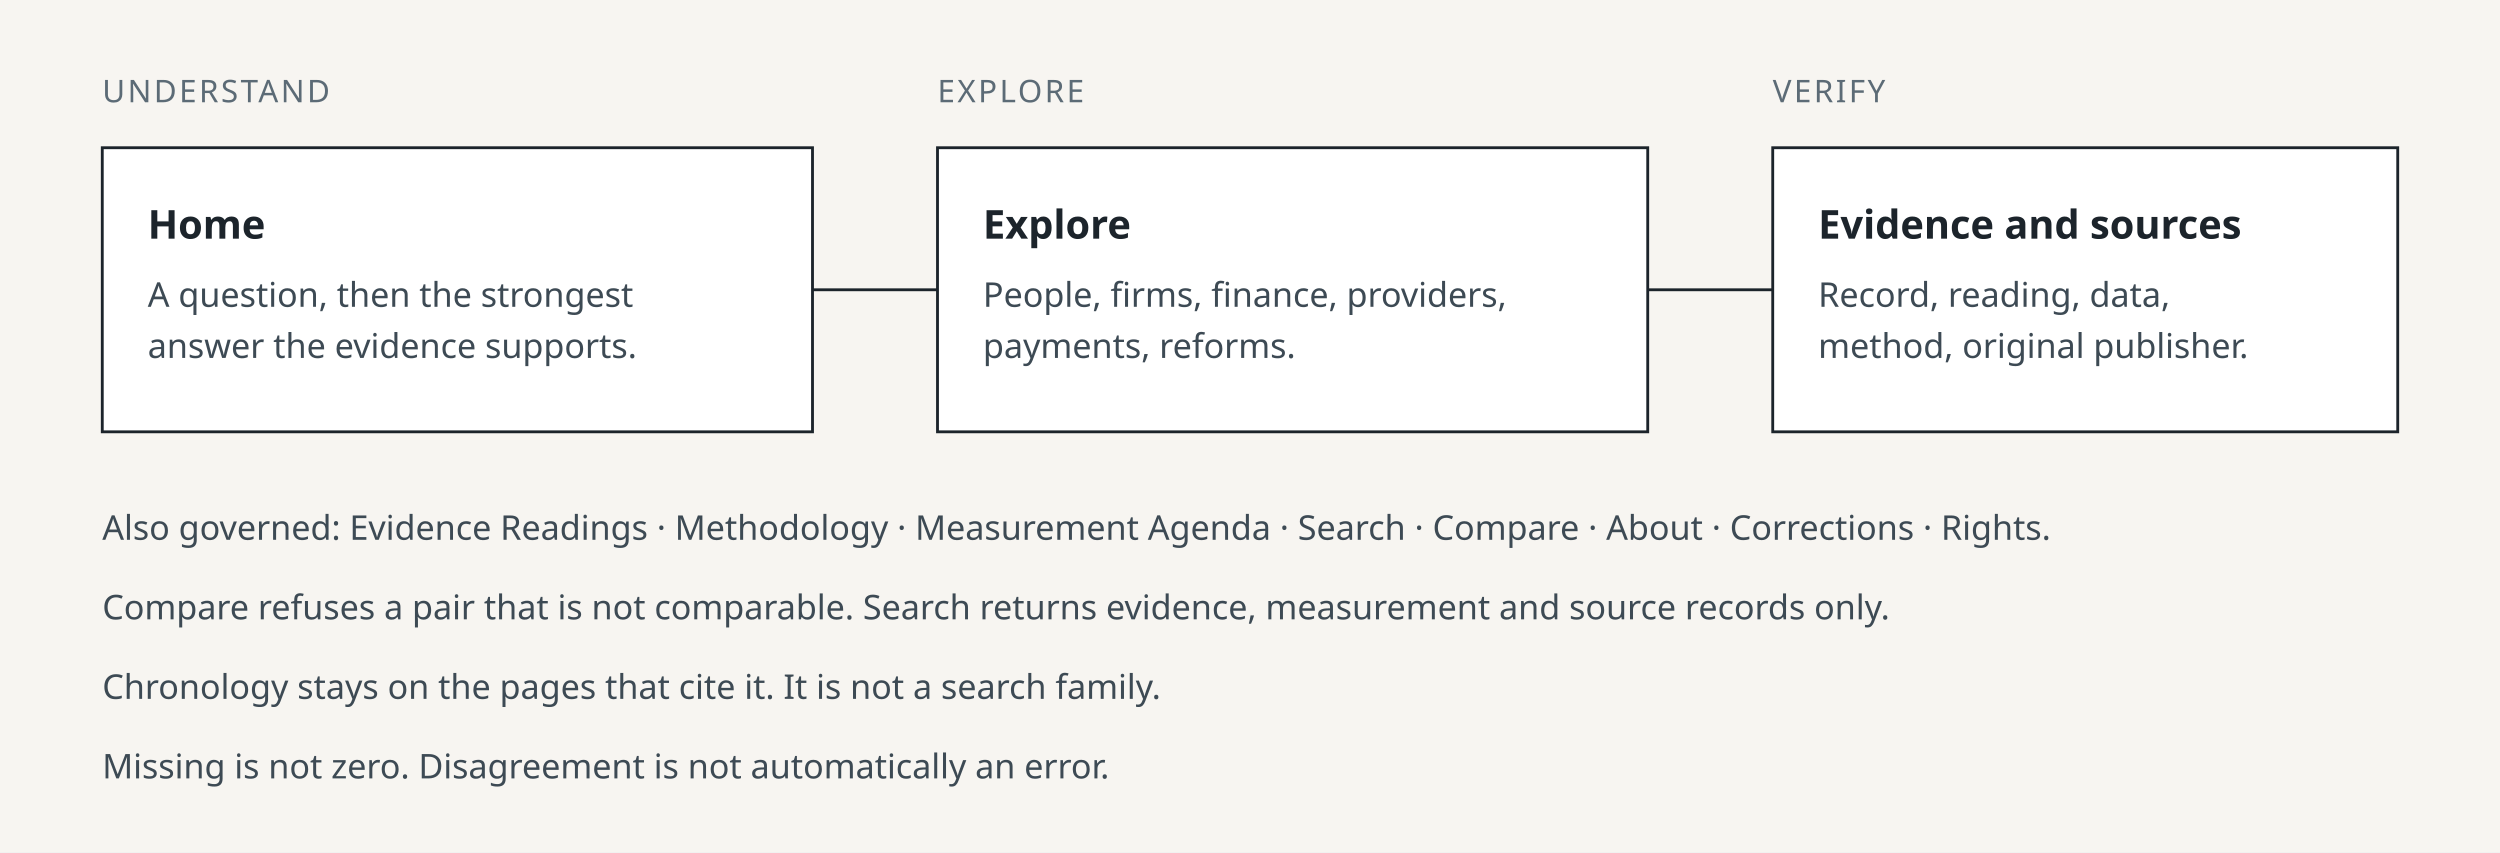
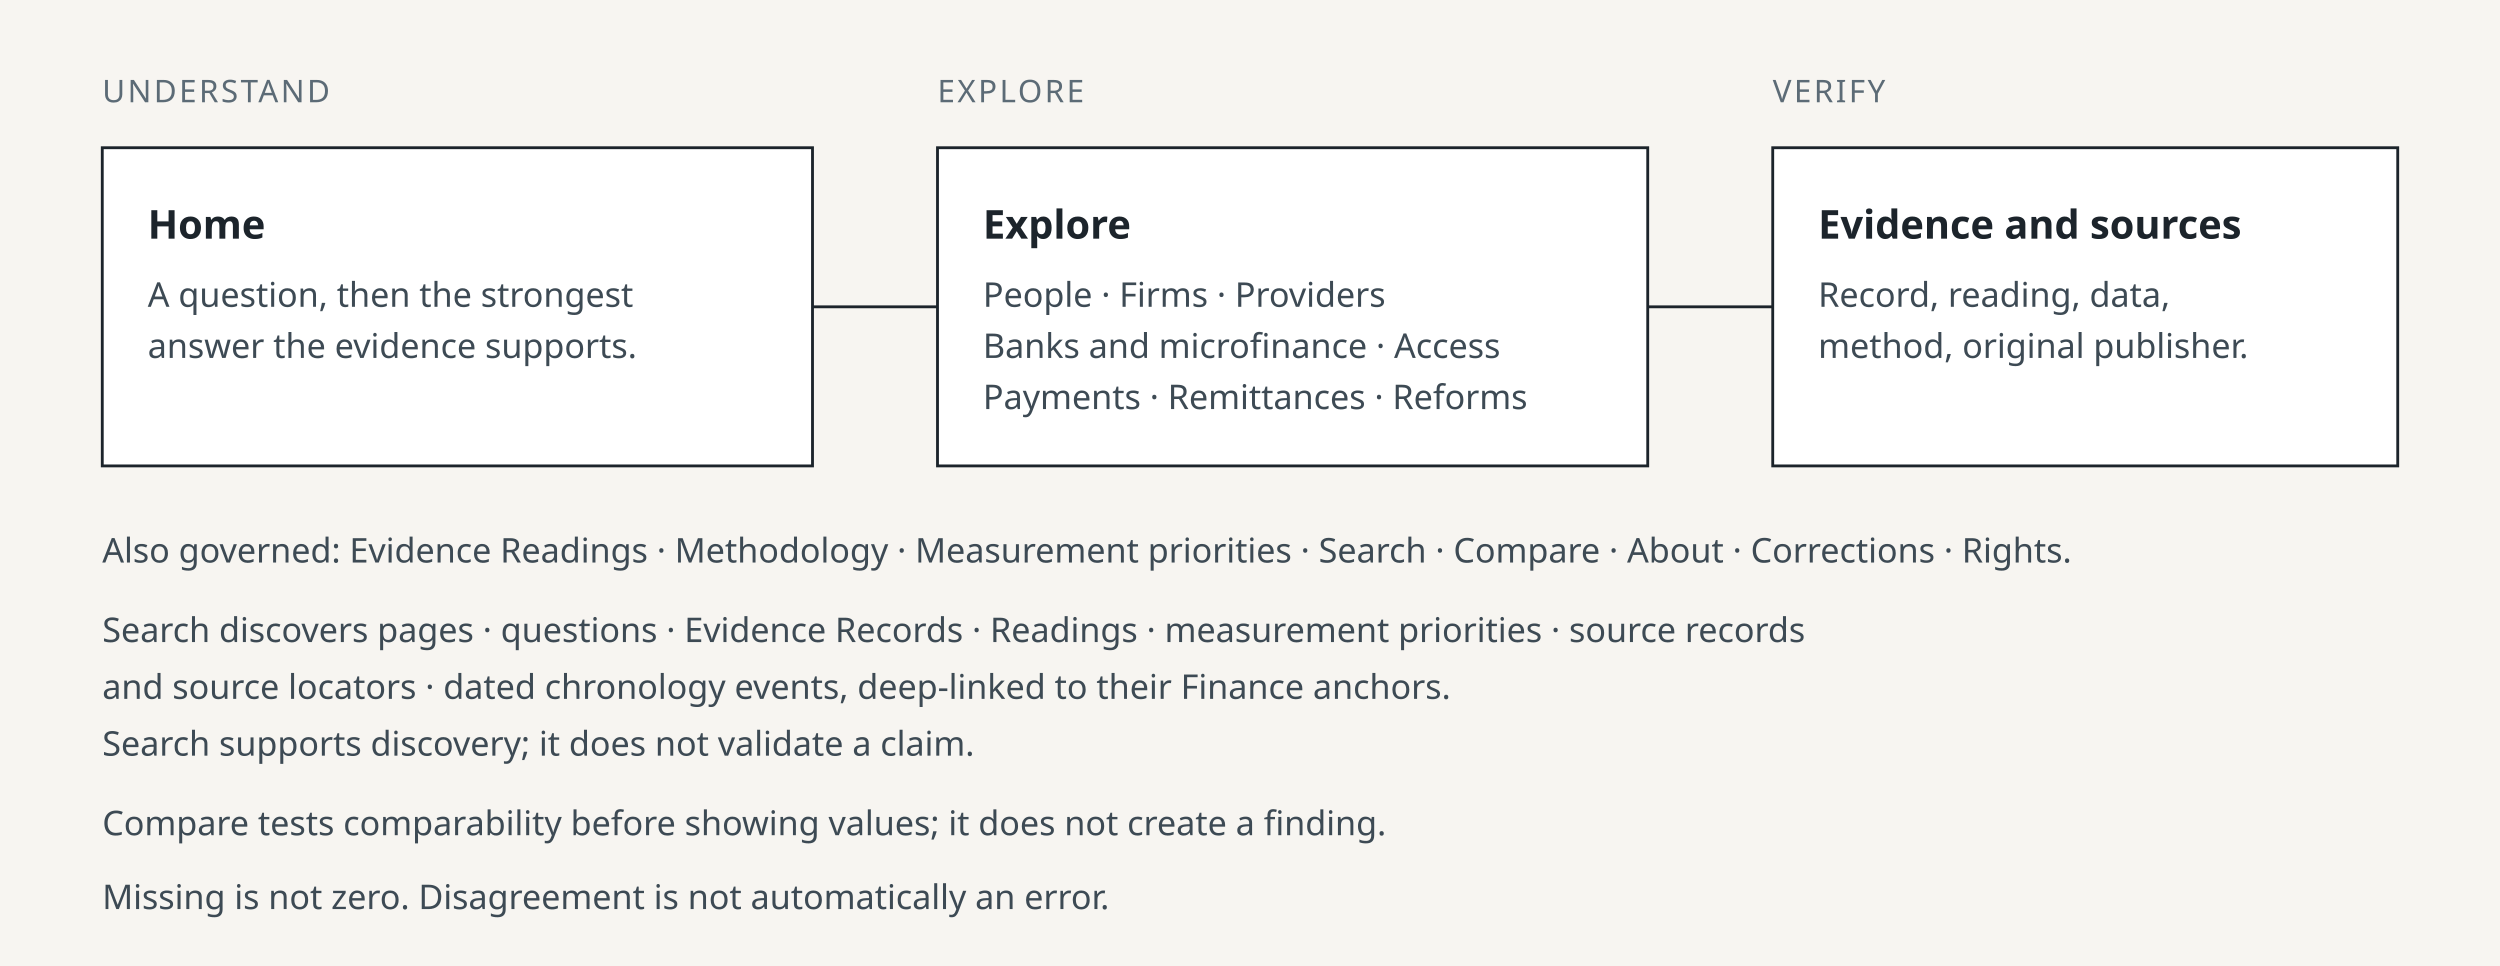
- <svg xmlns="http://www.w3.org/2000/svg" viewBox="0 0 880 300" role="img" aria-labelledby="t d">
+ <svg xmlns="http://www.w3.org/2000/svg" viewBox="0 0 880 340" role="img" aria-labelledby="t d">
  <style>
    text { font-family: "IBM Plex Sans", "Segoe UI", sans-serif; fill: #1c242b; }
    .h { font-size: 14px; font-weight: 600; }
    .s { font-size: 12px; fill: #3d4a54; }
    .k { font-size: 11px; letter-spacing: .08em; fill: #5c6b76; }
  </style>
-   <rect width="880" height="300" fill="#f7f5f1" />
+   <rect width="880" height="340" fill="#f7f5f1" />
  <text class="k" x="36" y="36">UNDERSTAND</text>
  <text class="k" x="330" y="36">EXPLORE</text>
  <text class="k" x="624" y="36">VERIFY</text>
-   <rect x="36" y="52" width="250" height="100" fill="#fff" stroke="#1c242b" />
+   <rect x="36" y="52" width="250" height="112" fill="#fff" stroke="#1c242b" />
  <text class="h" x="52" y="84">Home</text>
  <text class="s" x="52" y="108">A question, then the strongest</text>
  <text class="s" x="52" y="126">answer the evidence supports.</text>
-   <rect x="330" y="52" width="250" height="100" fill="#fff" stroke="#1c242b" />
-   <text class="h" x="346" y="84">Explore</text>
-   <text class="s" x="346" y="108">People, firms, finance, providers,</text>
-   <text class="s" x="346" y="126">payments, reforms.</text>
-   <rect x="624" y="52" width="220" height="100" fill="#fff" stroke="#1c242b" />
+   <rect x="330" y="52" width="250" height="112" fill="#fff" stroke="#1c242b" />
+   <g id="explore-domains" data-domain-routes="/people/ /firms/ /finance/ /providers/ /payments/ /remittances/ /access/ /reforms/">
+     <text class="h" x="346" y="84">Explore</text>
+     <text class="s" x="346" y="108">People · Firms · Providers</text>
+     <text class="s" x="346" y="126">Banks and microfinance · Access</text>
+     <text class="s" x="346" y="144">Payments · Remittances · Reforms</text>
+   </g>
+   <rect x="624" y="52" width="220" height="112" fill="#fff" stroke="#1c242b" />
  <text class="h" x="640" y="84">Evidence and sources</text>
  <text class="s" x="640" y="108">Record, reading, data,</text>
  <text class="s" x="640" y="126">method, original publisher.</text>
-   <path d="M286 102 H330" stroke="#1c242b" fill="none" />
-   <path d="M580 102 H624" stroke="#1c242b" fill="none" />
-   <text class="s" x="36" y="190">Also governed: Evidence Readings · Methodology · Measurement Agenda · Search · Compare · About · Corrections · Rights.</text>
-   <text class="s" x="36" y="218">Compare refuses a pair that is not comparable. Search returns evidence, measurement and source records only.</text>
-   <text class="s" x="36" y="246">Chronology stays on the pages that cite it. It is not a search family.</text>
-   <text class="s" x="36" y="274">Missing is not zero. Disagreement is not automatically an error.</text>
+   <path d="M286 108 H330" stroke="#1c242b" fill="none" />
+   <path d="M580 108 H624" stroke="#1c242b" fill="none" />
+   <text class="s" x="36" y="198">Also governed: Evidence Readings · Methodology · Measurement priorities · Search · Compare · About · Corrections · Rights.</text>
+   <g id="search-coverage" data-search-types="page question evidence reading measurement source source_locator chronology">
+     <text class="s" x="36" y="226">Search discovers pages · questions · Evidence Records · Readings · measurement priorities · source records</text>
+     <text class="s" x="36" y="246">and source locators · dated chronology events, deep-linked to their Finance anchors.</text>
+     <text class="s" x="36" y="266">Search supports discovery; it does not validate a claim.</text>
+   </g>
+   <text class="s" x="36" y="294">Compare tests comparability before showing values; it does not create a finding.</text>
+   <text class="s" x="36" y="320">Missing is not zero. Disagreement is not automatically an error.</text>
</svg>
